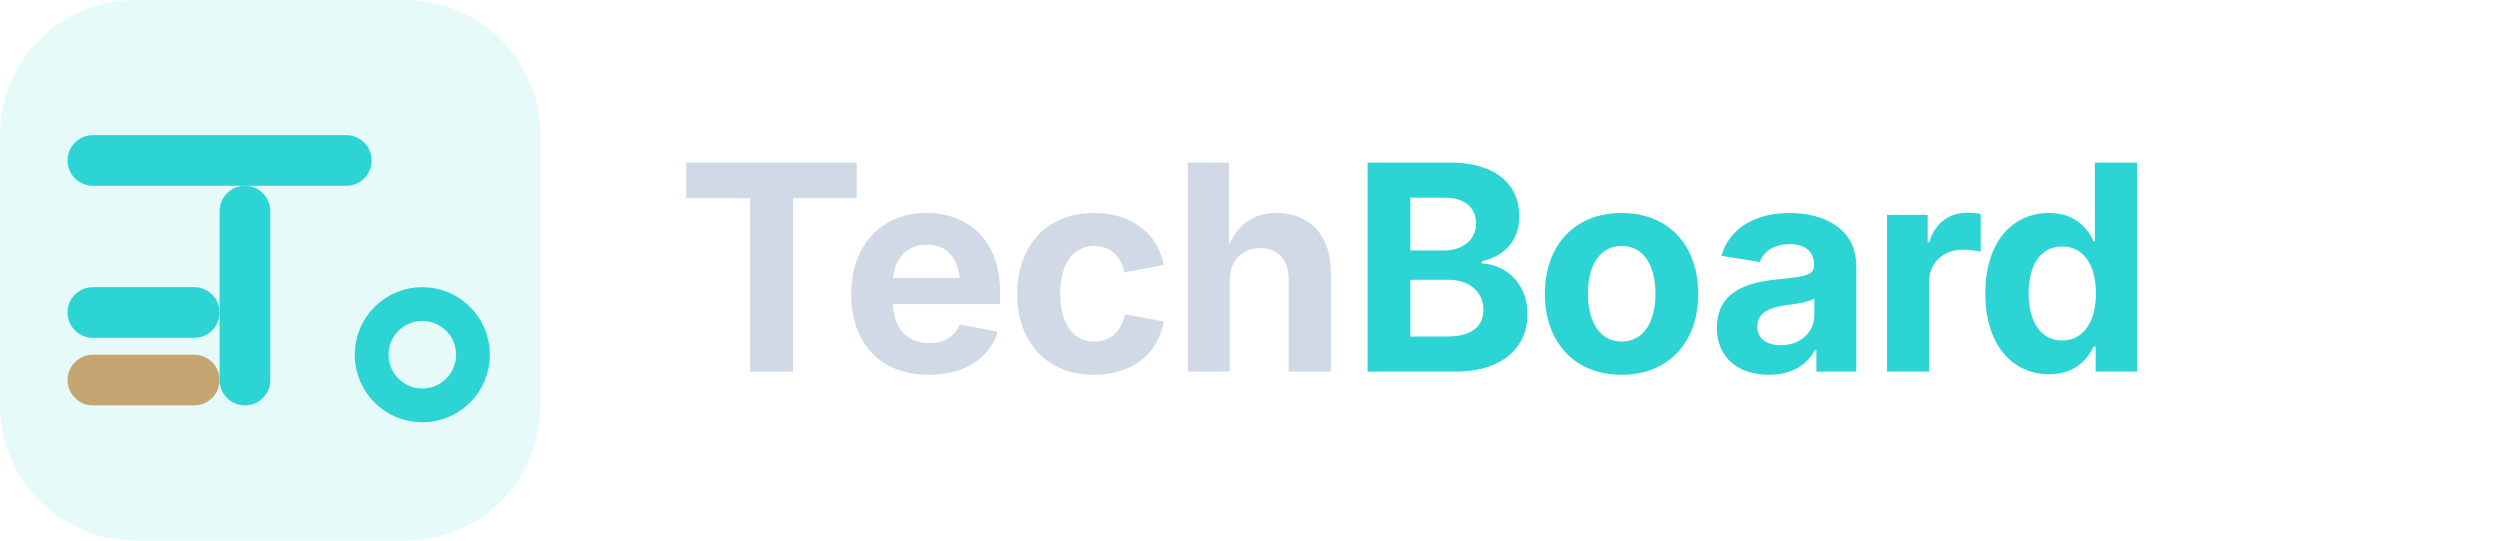
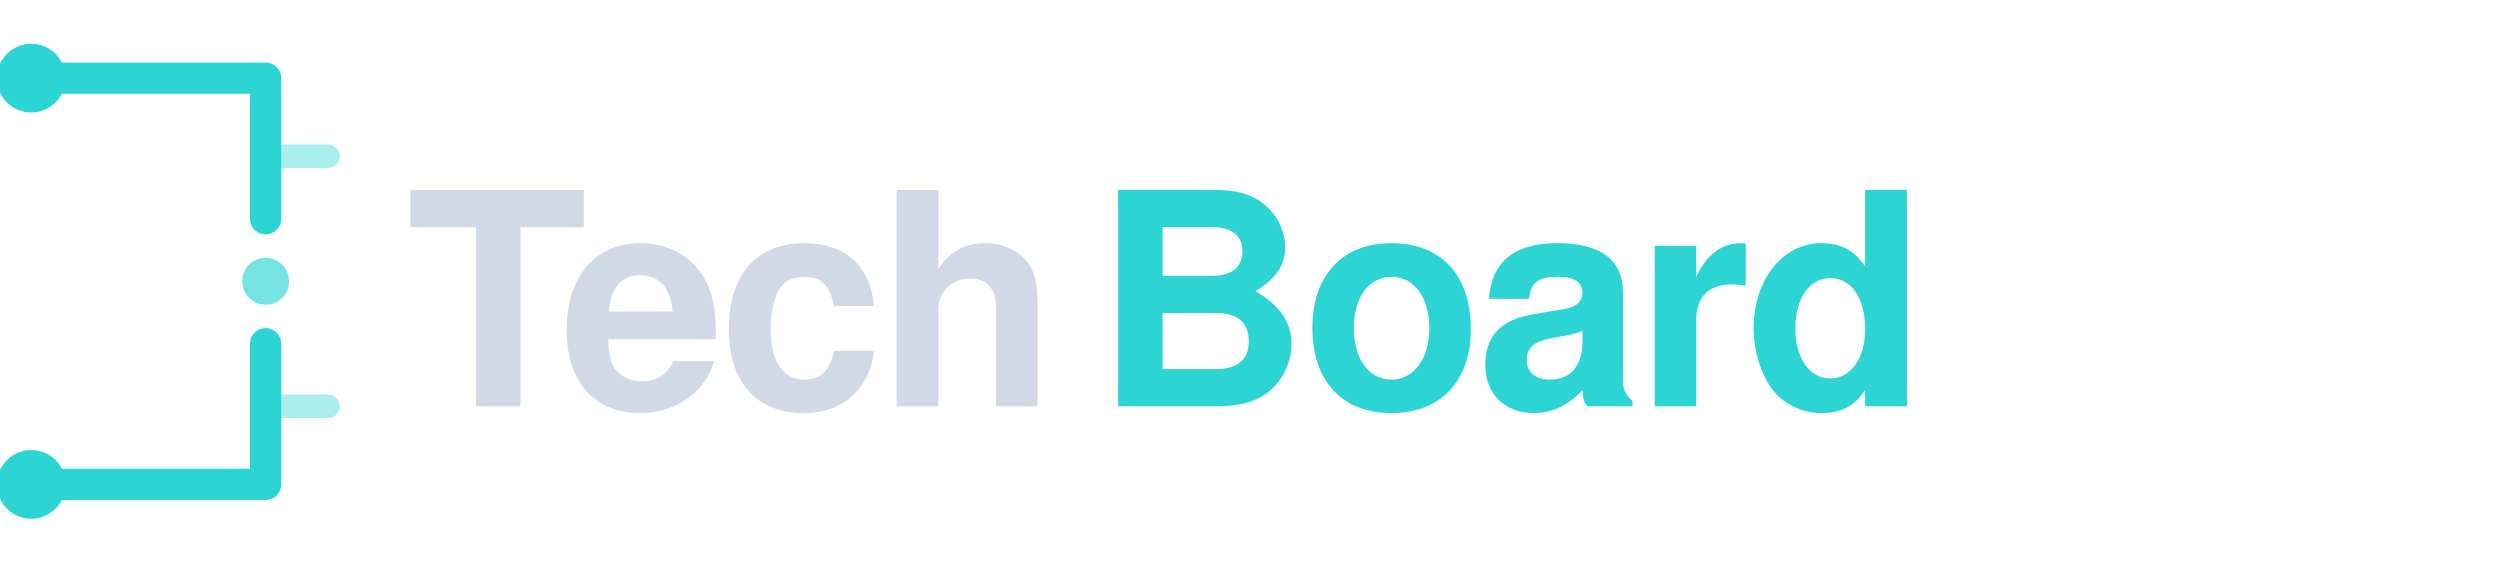
- <svg xmlns="http://www.w3.org/2000/svg" width="148" height="32" viewBox="0 0 148 32" role="img" aria-label="TechBoard">
-   <rect x="0" y="0" width="32" height="32" rx="8" fill="#2DD4D4" fill-opacity="0.12" />
-   <rect x="4" y="8" width="18" height="3" rx="1.5" fill="#2DD4D4" />
-   <rect x="13" y="11" width="3" height="13" rx="1.5" fill="#2DD4D4" />
-   <rect x="4" y="17" width="9" height="3" rx="1.5" fill="#2DD4D4" />
-   <rect x="4" y="21" width="9" height="3" rx="1.5" fill="#C5A572" />
-   <circle cx="25" cy="21" r="3" fill="none" stroke="#2DD4D4" stroke-width="2" />
-   <text x="40" y="22" font-family="Inter, system-ui, sans-serif" font-size="17" font-weight="700" letter-spacing="-0.3" fill="#D1D9E6">Tech<tspan fill="#2DD4D4">Board</tspan>
-   </text>
+ <svg xmlns="http://www.w3.org/2000/svg" viewBox="0 0 160 36" width="160" height="36" fill="none" role="img" aria-label="TechBoard">
+   <path d="M2 5 H17 V14" stroke="#2DD4D4" stroke-width="2" stroke-linecap="round" stroke-linejoin="round" />
+   <path d="M17 22 V31 H2" stroke="#2DD4D4" stroke-width="2" stroke-linecap="round" stroke-linejoin="round" />
+   <circle cx="2" cy="5" r="2.2" fill="#2DD4D4" />
+   <circle cx="2" cy="31" r="2.2" fill="#2DD4D4" />
+   <circle cx="17" cy="18" r="1.5" fill="#2DD4D4" opacity="0.65" />
+   <line x1="17" y1="10" x2="21" y2="10" stroke="#2DD4D4" stroke-width="1.5" stroke-linecap="round" opacity="0.4" />
+   <line x1="17" y1="26" x2="21" y2="26" stroke="#2DD4D4" stroke-width="1.5" stroke-linecap="round" opacity="0.4" />
+   <text x="26" y="26" font-family="-apple-system, BlinkMacSystemFont, 'Segoe UI', Helvetica, Arial, sans-serif" font-size="19" font-weight="700" letter-spacing="-0.4" fill="#D1D9E6">Tech</text>
+   <text x="70" y="26" font-family="-apple-system, BlinkMacSystemFont, 'Segoe UI', Helvetica, Arial, sans-serif" font-size="19" font-weight="700" letter-spacing="-0.4" fill="#2DD4D4">Board</text>
</svg>
